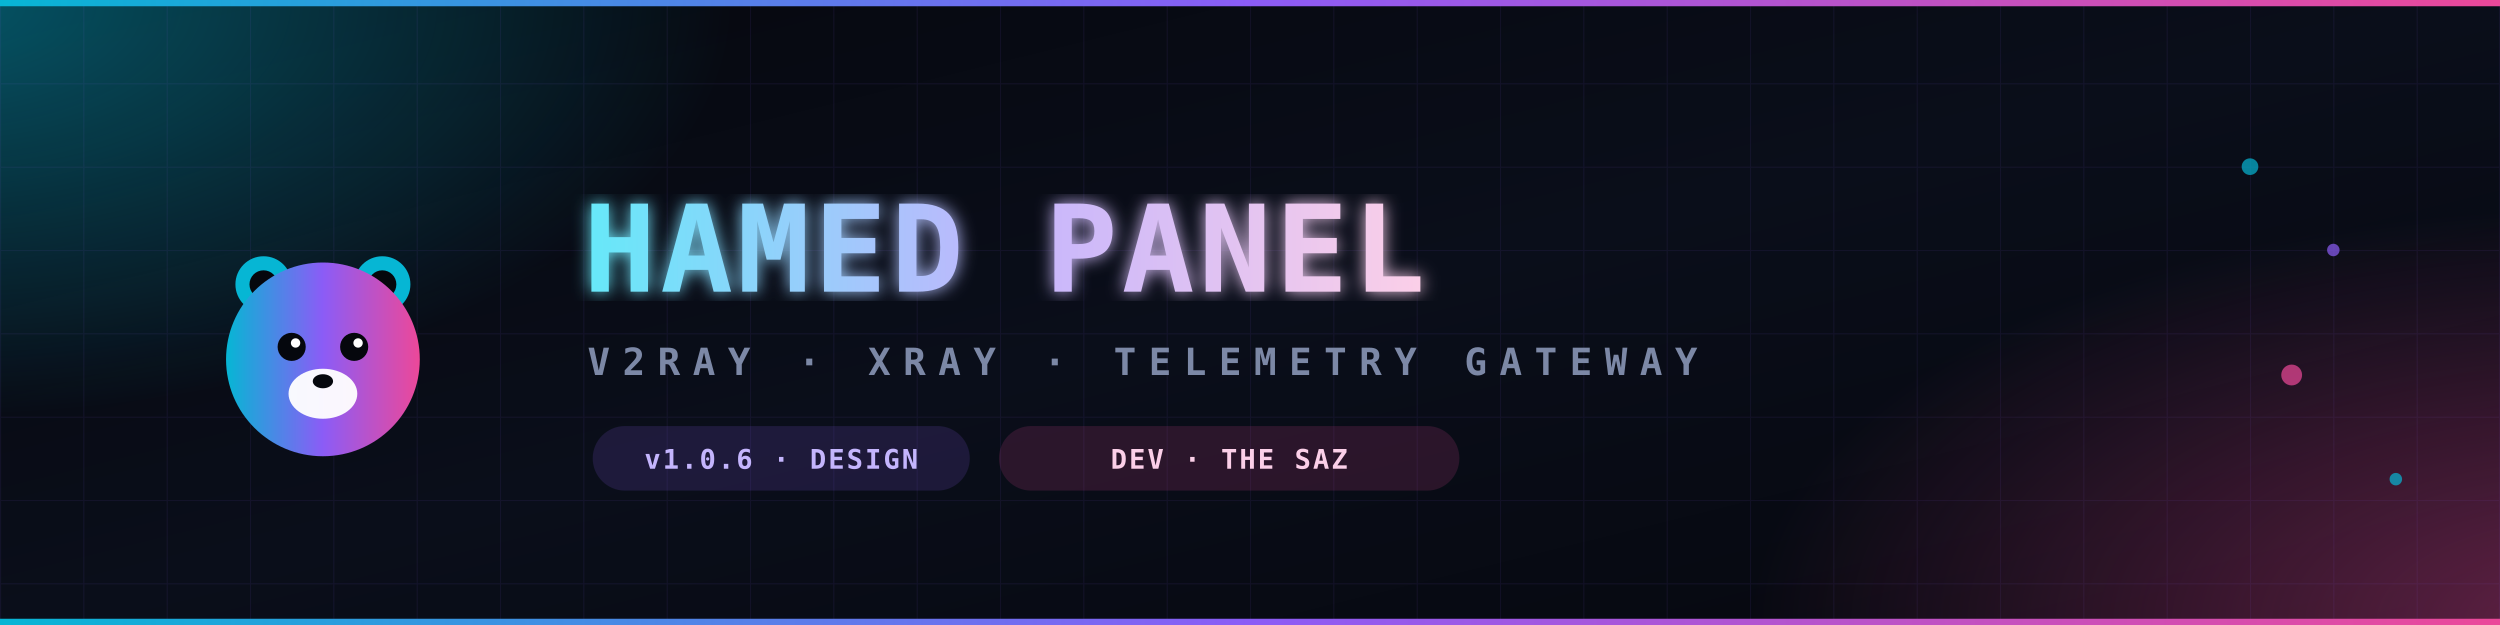
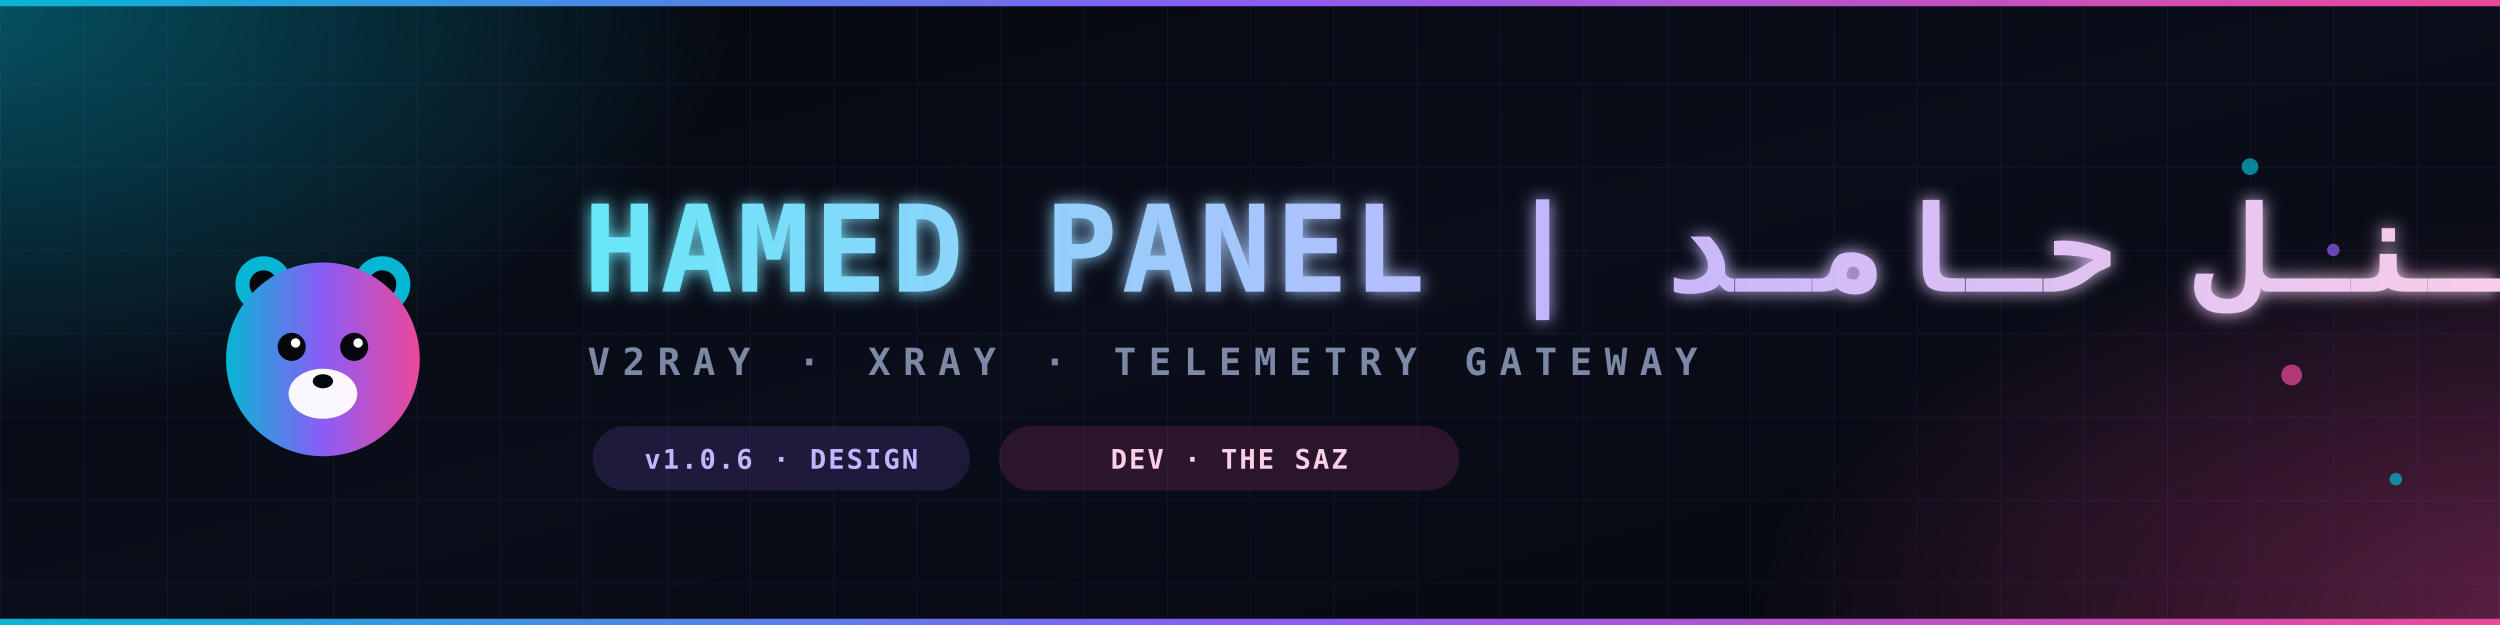
<svg xmlns="http://www.w3.org/2000/svg" viewBox="0 0 1200 300" width="1200" height="300">
  <defs>
    <linearGradient id="bg" x1="0%" y1="0%" x2="100%" y2="100%">
      <stop offset="0%" stop-color="#05070d" />
      <stop offset="50%" stop-color="#0a0e1a" />
      <stop offset="100%" stop-color="#05070d" />
    </linearGradient>
    <linearGradient id="grad1" x1="0%" y1="0%" x2="100%" y2="0%">
      <stop offset="0%" stop-color="#06b6d4" />
      <stop offset="50%" stop-color="#8b5cf6" />
      <stop offset="100%" stop-color="#ec4899" />
    </linearGradient>
    <linearGradient id="gradText" x1="0%" y1="0%" x2="100%" y2="0%">
      <stop offset="0%" stop-color="#67e8f9" />
      <stop offset="50%" stop-color="#c4b5fd" />
      <stop offset="100%" stop-color="#fbcfe8" />
    </linearGradient>
    <radialGradient id="orb1" cx="20%" cy="30%" r="50%">
      <stop offset="0%" stop-color="#06b6d4" stop-opacity="0.45" />
      <stop offset="100%" stop-color="#06b6d4" stop-opacity="0" />
    </radialGradient>
    <radialGradient id="orb2" cx="80%" cy="70%" r="50%">
      <stop offset="0%" stop-color="#ec4899" stop-opacity="0.4" />
      <stop offset="100%" stop-color="#ec4899" stop-opacity="0" />
    </radialGradient>
    <filter id="glow">
      <feGaussianBlur stdDeviation="4" result="blur" />
      <feMerge>
        <feMergeNode in="blur" />
        <feMergeNode in="SourceGraphic" />
      </feMerge>
    </filter>
  </defs>
  <rect width="1200" height="300" fill="url(#bg)" />
  <ellipse cx="200" cy="80" rx="380" ry="200" fill="url(#orb1)" />
  <ellipse cx="1000" cy="220" rx="400" ry="200" fill="url(#orb2)" />
  <g opacity="0.08" stroke="#8b5cf6" stroke-width="1" fill="none">
    <pattern id="grid" width="40" height="40" patternUnits="userSpaceOnUse">
      <path d="M 40 0 L 0 0 0 40" />
    </pattern>
    <rect width="1200" height="300" fill="url(#grid)" />
  </g>
  <rect x="0" y="0" width="1200" height="3" fill="url(#grad1)" />
  <g transform="translate(80, 90) scale(0.75)">
    <circle cx="62" cy="62" r="18" fill="#06b6d4" />
    <circle cx="138" cy="62" r="18" fill="#06b6d4" />
    <circle cx="62" cy="62" r="9" fill="#05070d" />
    <circle cx="138" cy="62" r="9" fill="#05070d" />
    <ellipse cx="100" cy="110" rx="62" ry="62" fill="url(#grad1)" />
    <circle cx="80" cy="102" r="9" fill="#05070d" />
    <circle cx="120" cy="102" r="9" fill="#05070d" />
    <circle cx="82.5" cy="99.5" r="3" fill="#ffffff" />
    <circle cx="122.5" cy="99.5" r="3" fill="#ffffff" />
    <ellipse cx="100" cy="132" rx="22" ry="16" fill="#ffffff" opacity="0.95" />
    <ellipse cx="100" cy="124" rx="6.5" ry="4.5" fill="#05070d" />
  </g>
-   <text x="280" y="140" font-family="JetBrains Mono, Consolas, monospace" font-size="58" font-weight="900" fill="url(#gradText)" filter="url(#glow)" letter-spacing="2">HAMED PANEL</text>
+   <text x="280" y="140" font-family="JetBrains Mono, Consolas, monospace" font-size="58" font-weight="900" fill="url(#gradText)" filter="url(#glow)" letter-spacing="2">HAMED PANEL | پـنـل حـامـد</text>
  <text x="282" y="180" font-family="JetBrains Mono, Consolas, monospace" font-size="18" font-weight="600" fill="#7c88a6" letter-spacing="6">V2RAY · XRAY · TELEMETRY GATEWAY</text>
  <g transform="translate(285, 205)">
    <rect x="0" y="0" width="180" height="30" rx="15" fill="#8b5cf6" opacity="0.15" stroke="#8b5cf6" stroke-width="1" />
    <text x="90" y="20" font-family="JetBrains Mono, monospace" font-size="13" font-weight="800" fill="#c4b5fd" text-anchor="middle" letter-spacing="1">v1.0.6 · DESIGN</text>
  </g>
  <g transform="translate(480, 205)">
    <rect x="0" y="0" width="220" height="30" rx="15" fill="#ec4899" opacity="0.15" stroke="#ec4899" stroke-width="1" />
    <text x="110" y="20" font-family="JetBrains Mono, monospace" font-size="13" font-weight="800" fill="#fbcfe8" text-anchor="middle" letter-spacing="1">DEV · THE SAZ</text>
  </g>
  <g opacity="0.7">
    <circle cx="1080" cy="80" r="4" fill="#06b6d4" />
    <circle cx="1120" cy="120" r="3" fill="#8b5cf6" />
    <circle cx="1100" cy="180" r="5" fill="#ec4899" />
    <circle cx="1150" cy="230" r="3" fill="#06b6d4" />
  </g>
  <rect x="0" y="297" width="1200" height="3" fill="url(#grad1)" />
</svg>
